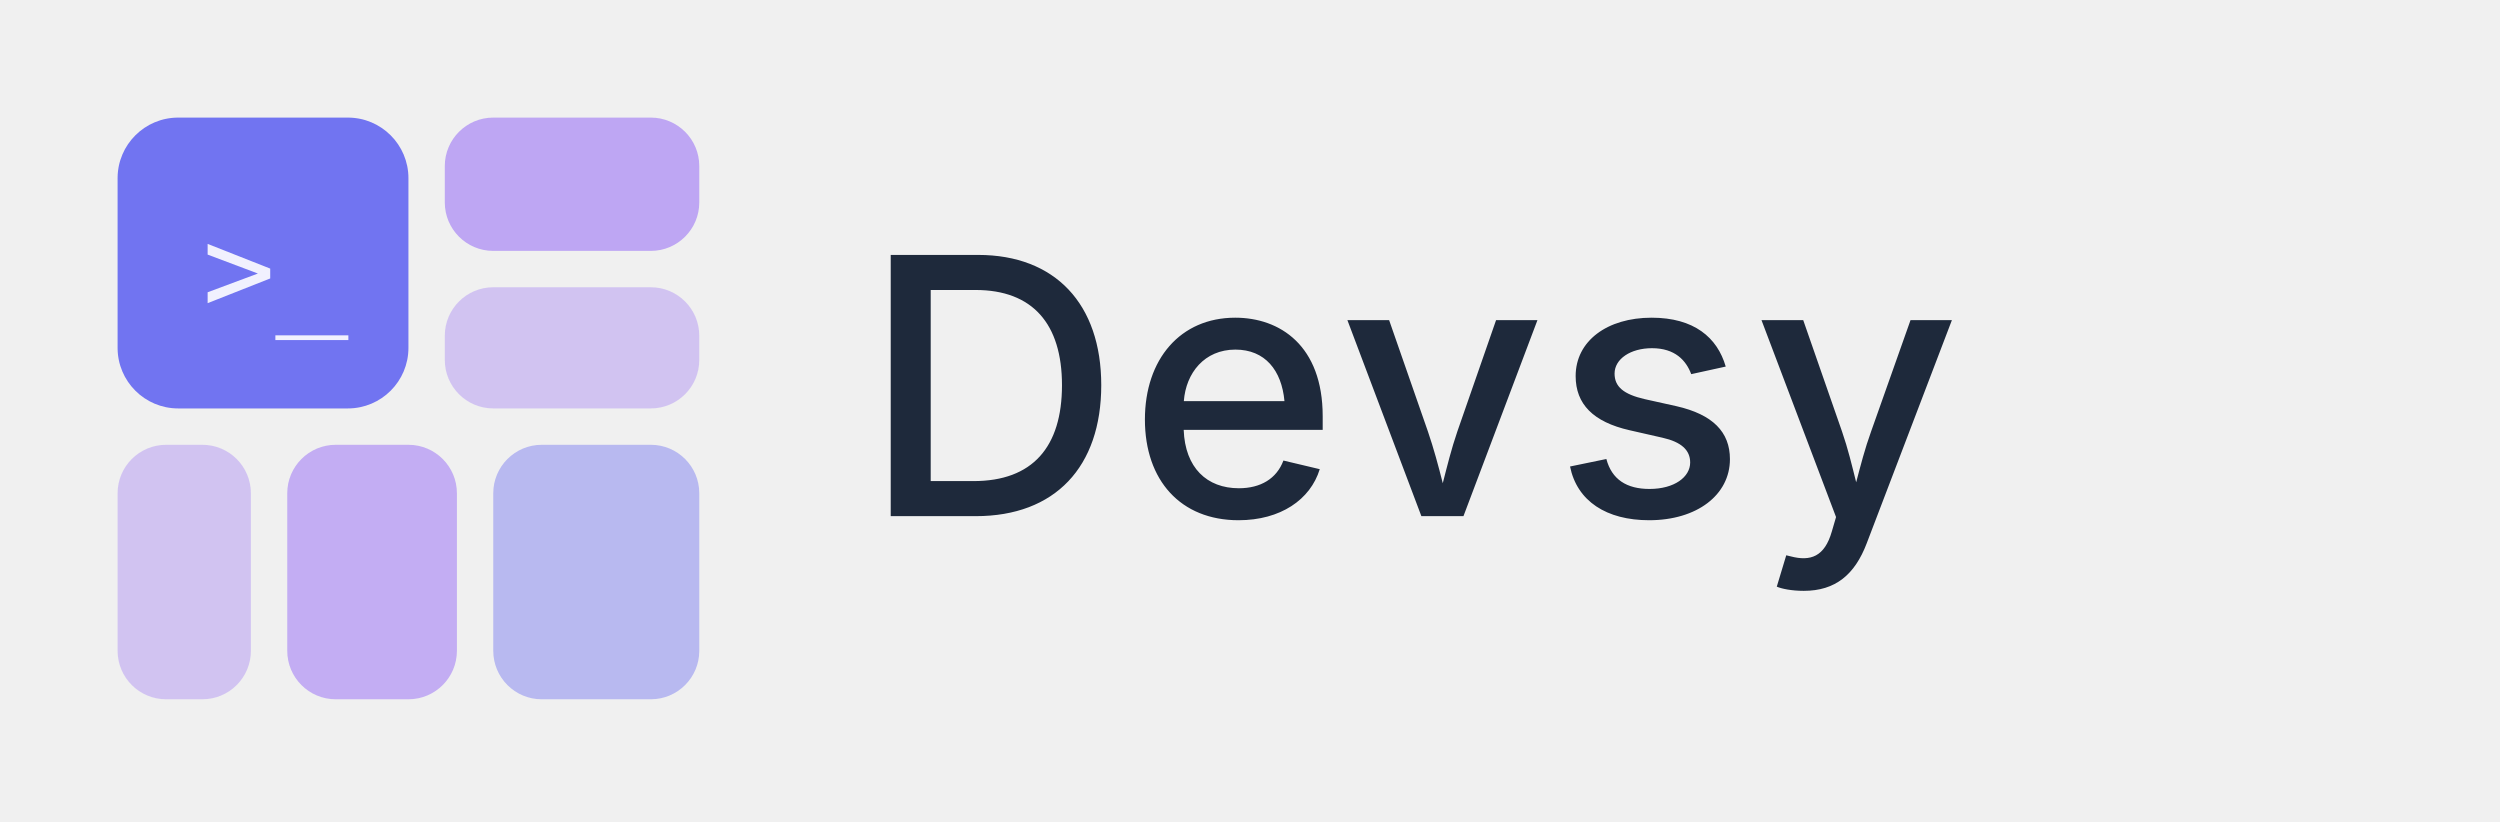
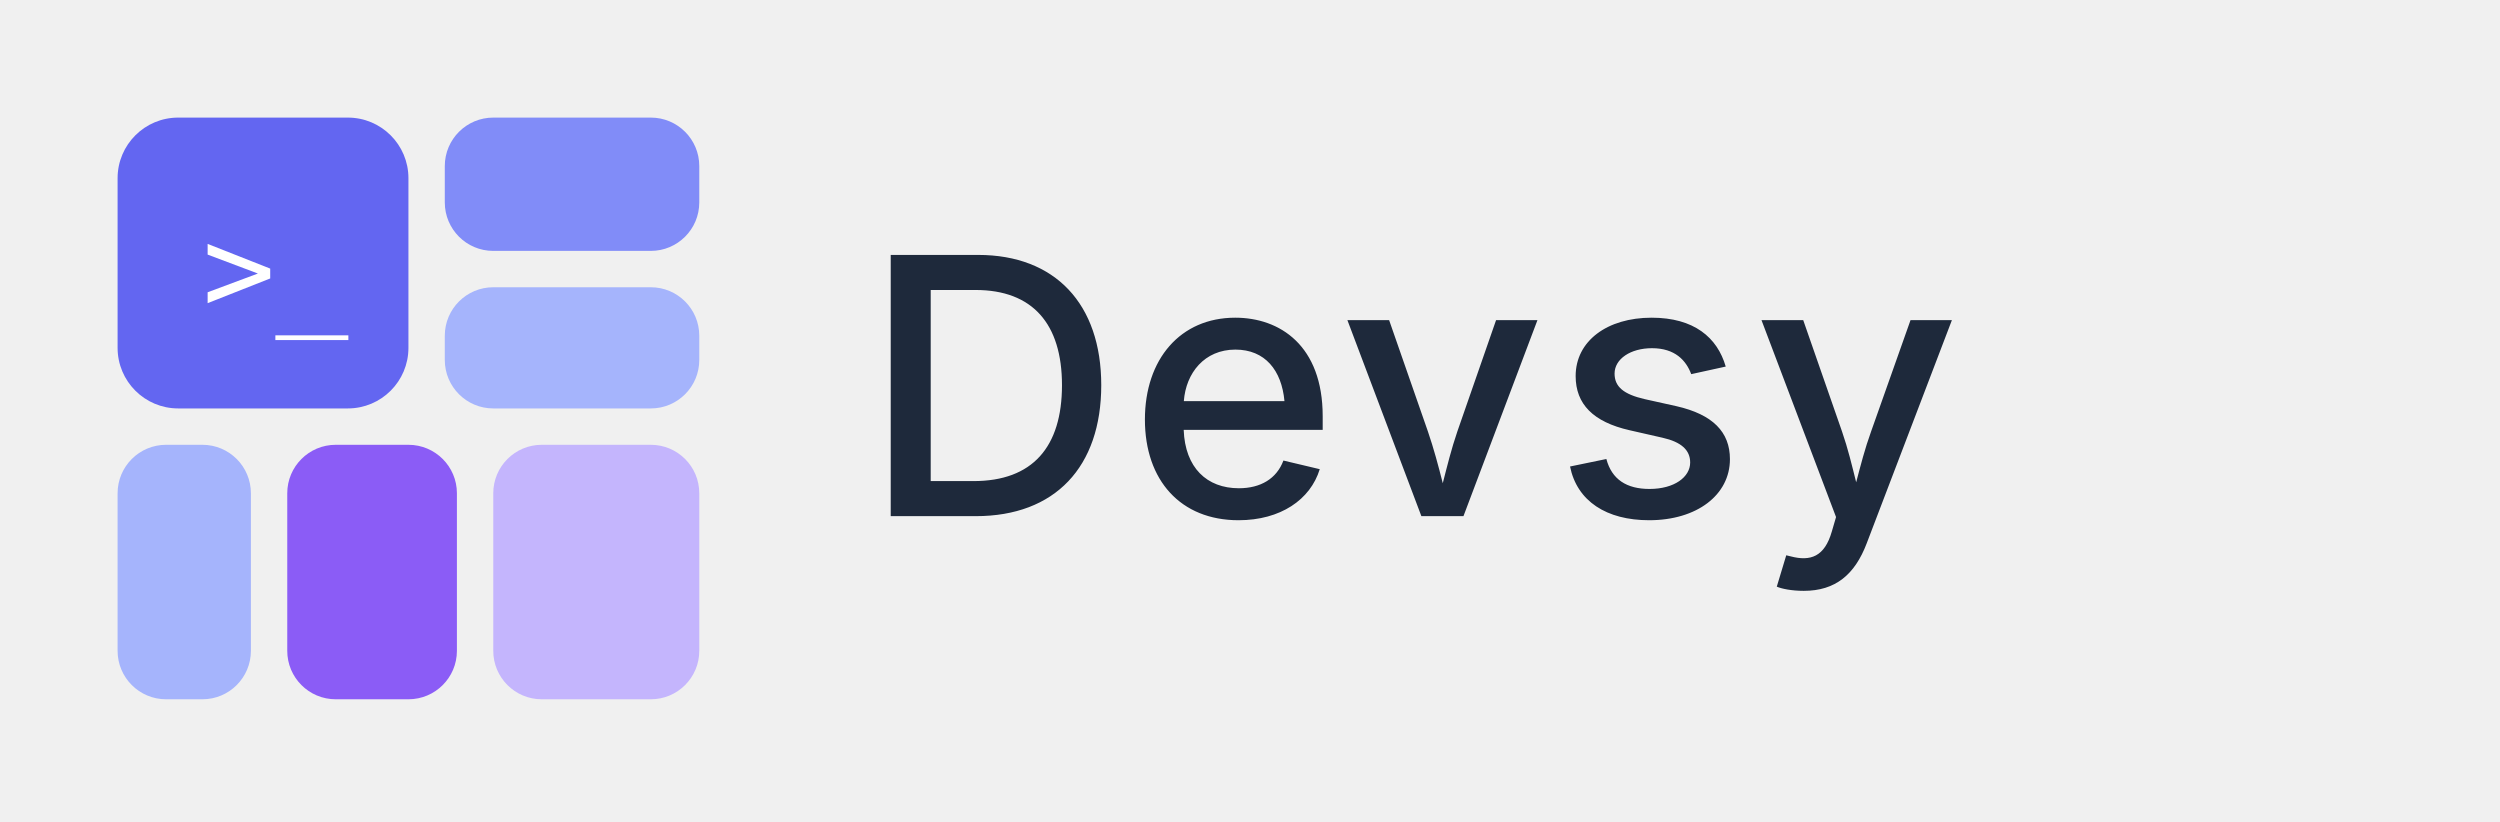
<svg xmlns="http://www.w3.org/2000/svg" width="557" height="183" viewBox="0 0 557 183" fill="none">
  <g transform="translate(10, 10) scale(1.35)">
-     <rect x="12" y="12" width="48" height="48" rx="10" fill="#6366F1" opacity="0.9" />
-     <text x="26" y="44" font-family="monospace" font-size="20" fill="white" opacity="0.9">&gt;_</text>
-     <rect x="66" y="12" width="42" height="22" rx="8" fill="#8B5CF6" opacity="0.5" />
-     <rect x="66" y="40" width="42" height="20" rx="8" fill="#8B5CF6" opacity="0.3" />
-     <rect x="12" y="66" width="22" height="42" rx="8" fill="#8B5CF6" opacity="0.3" />
-     <rect x="40" y="66" width="28" height="42" rx="8" fill="#8B5CF6" opacity="0.45" />
-     <rect x="74" y="66" width="34" height="42" rx="8" fill="#6366F1" opacity="0.4" />
+     <rect x="12" y="12" width="48" height="48" rx="10" fill="#6366F1" />
+     <text x="26" y="44" font-family="monospace" font-size="20" fill="white">&gt;_</text>
+     <rect x="66" y="12" width="42" height="22" rx="8" fill="#818CF8" />
+     <rect x="66" y="40" width="42" height="20" rx="8" fill="#A5B4FC" />
+     <rect x="12" y="66" width="22" height="42" rx="8" fill="#A5B4FC" />
+     <rect x="40" y="66" width="28" height="42" rx="8" fill="#8B5CF6" />
+     <rect x="74" y="66" width="34" height="42" rx="8" fill="#C4B5FD" />
  </g>
  <text x="192" y="115" font-family="-apple-system, BlinkMacSystemFont, 'Segoe UI', system-ui, sans-serif" font-size="80" font-weight="500" fill="#1E293B" letter-spacing="0.02em">Devsy</text>
</svg>
